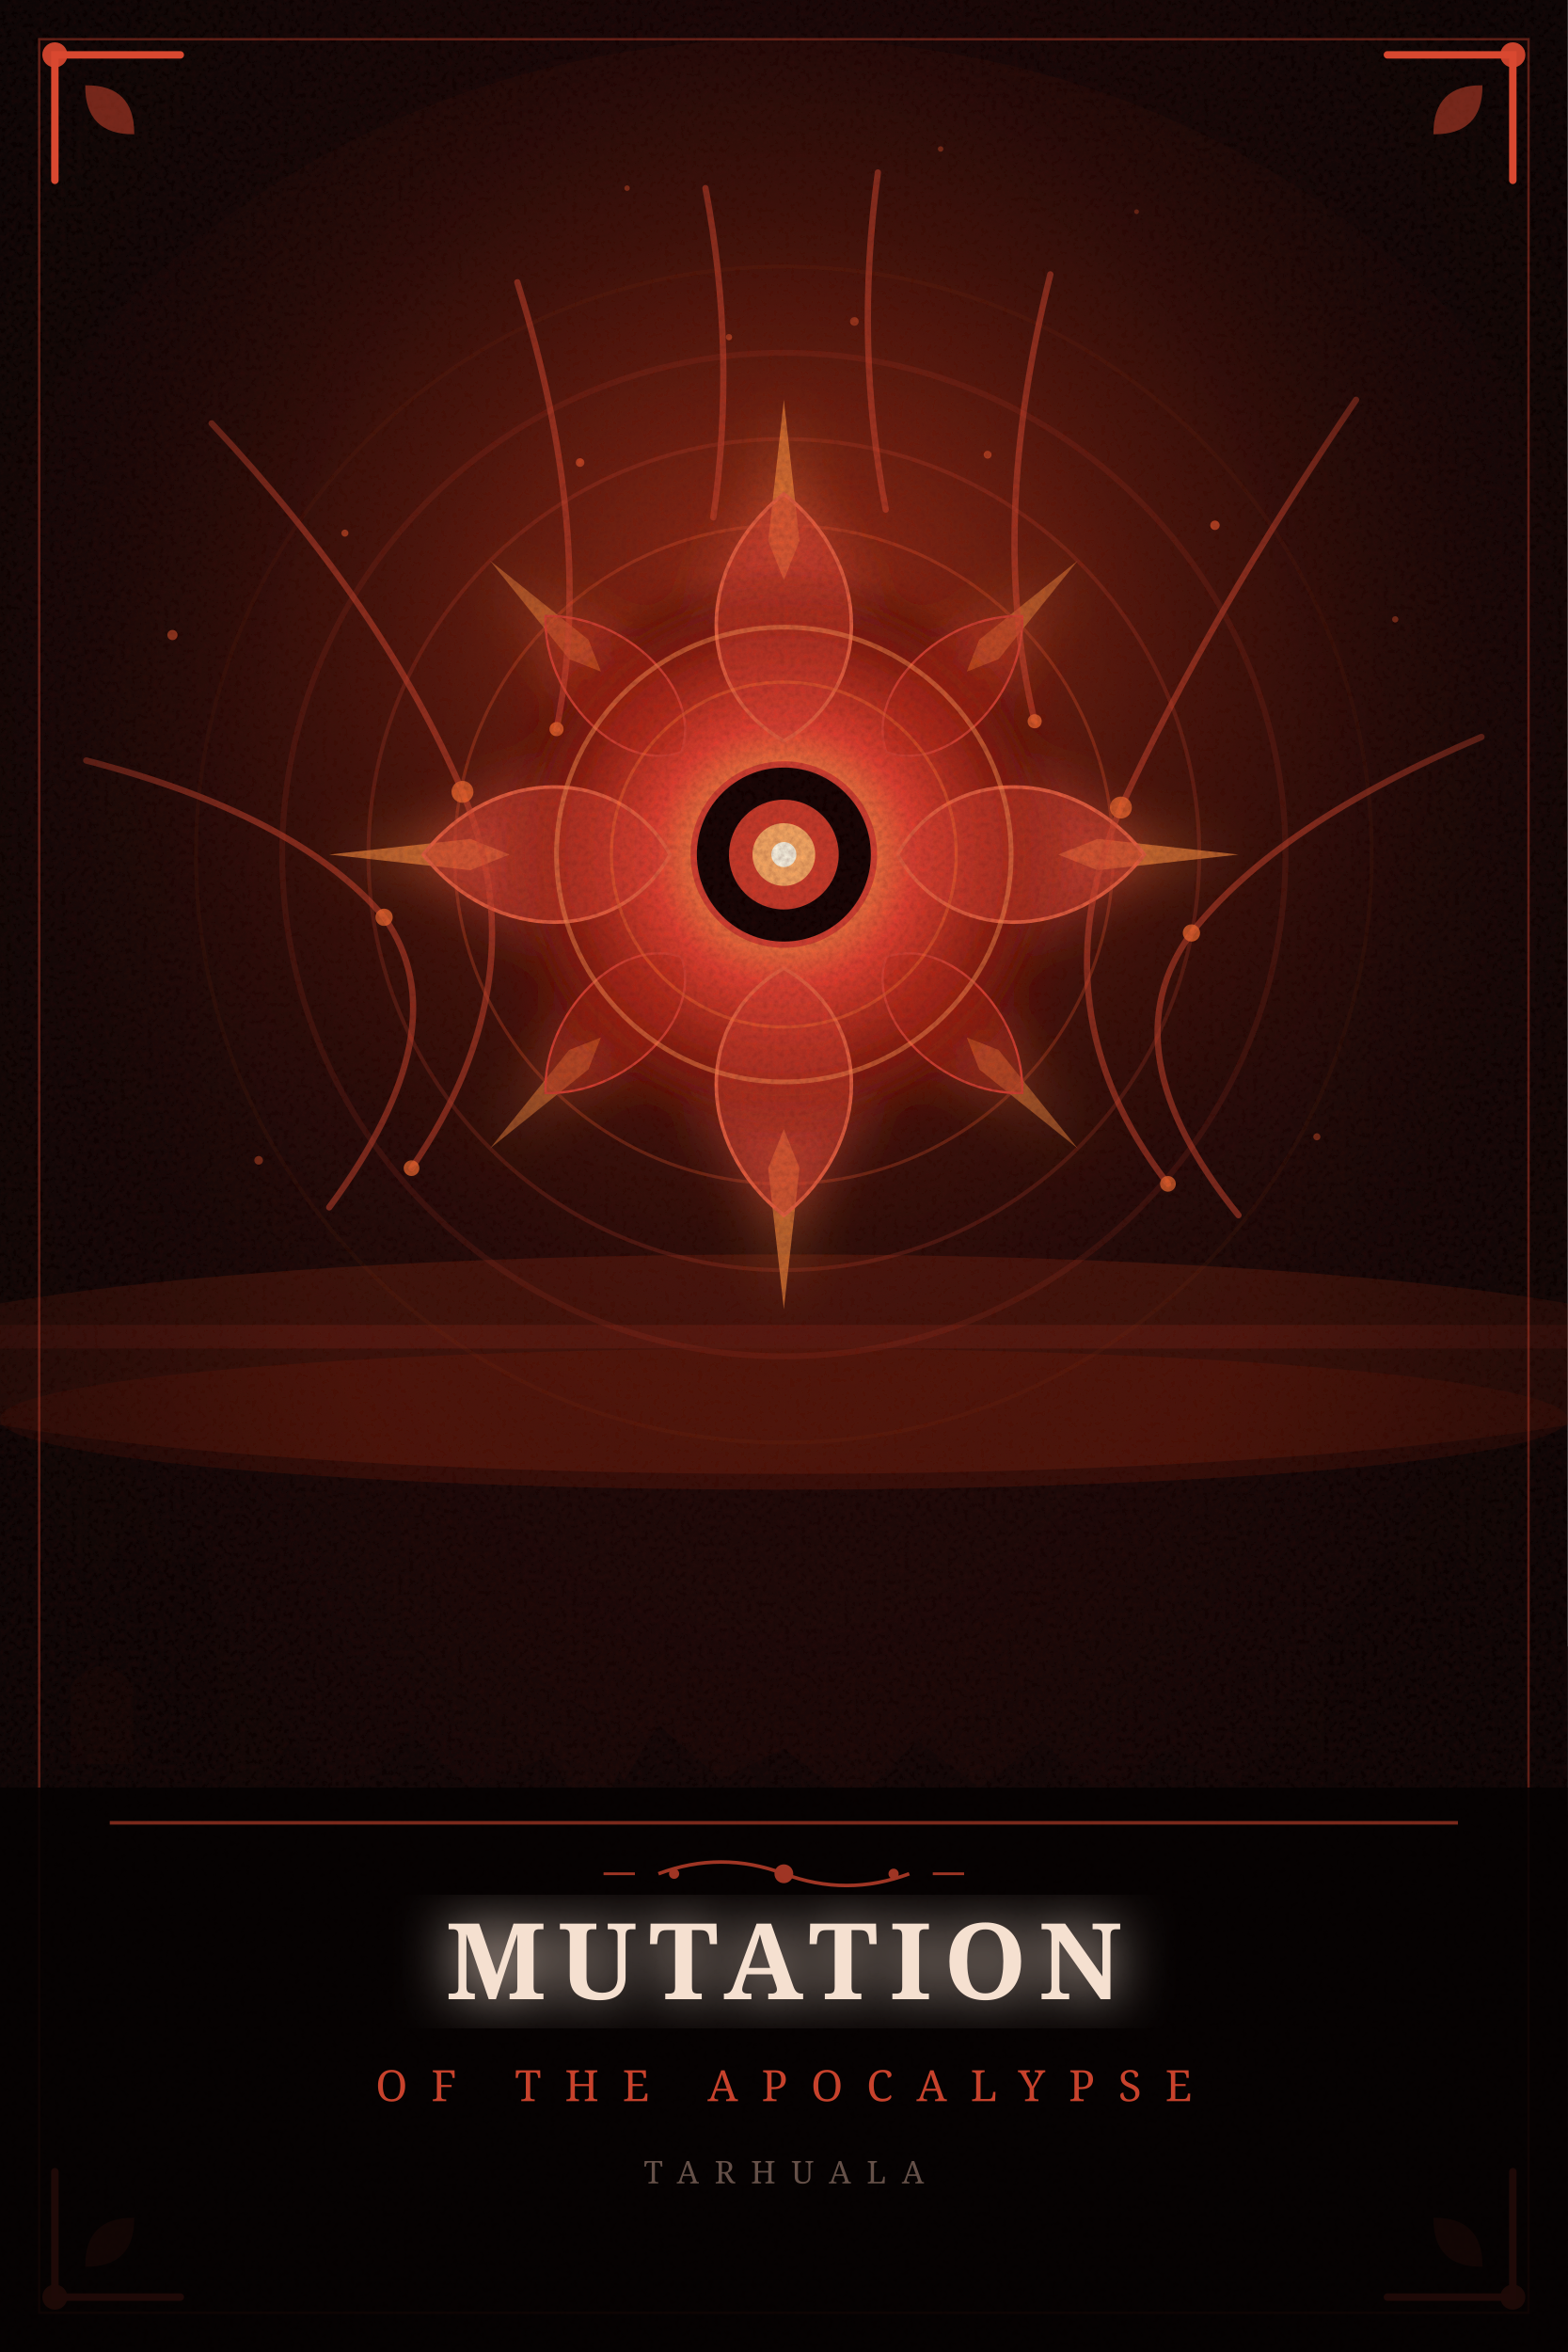
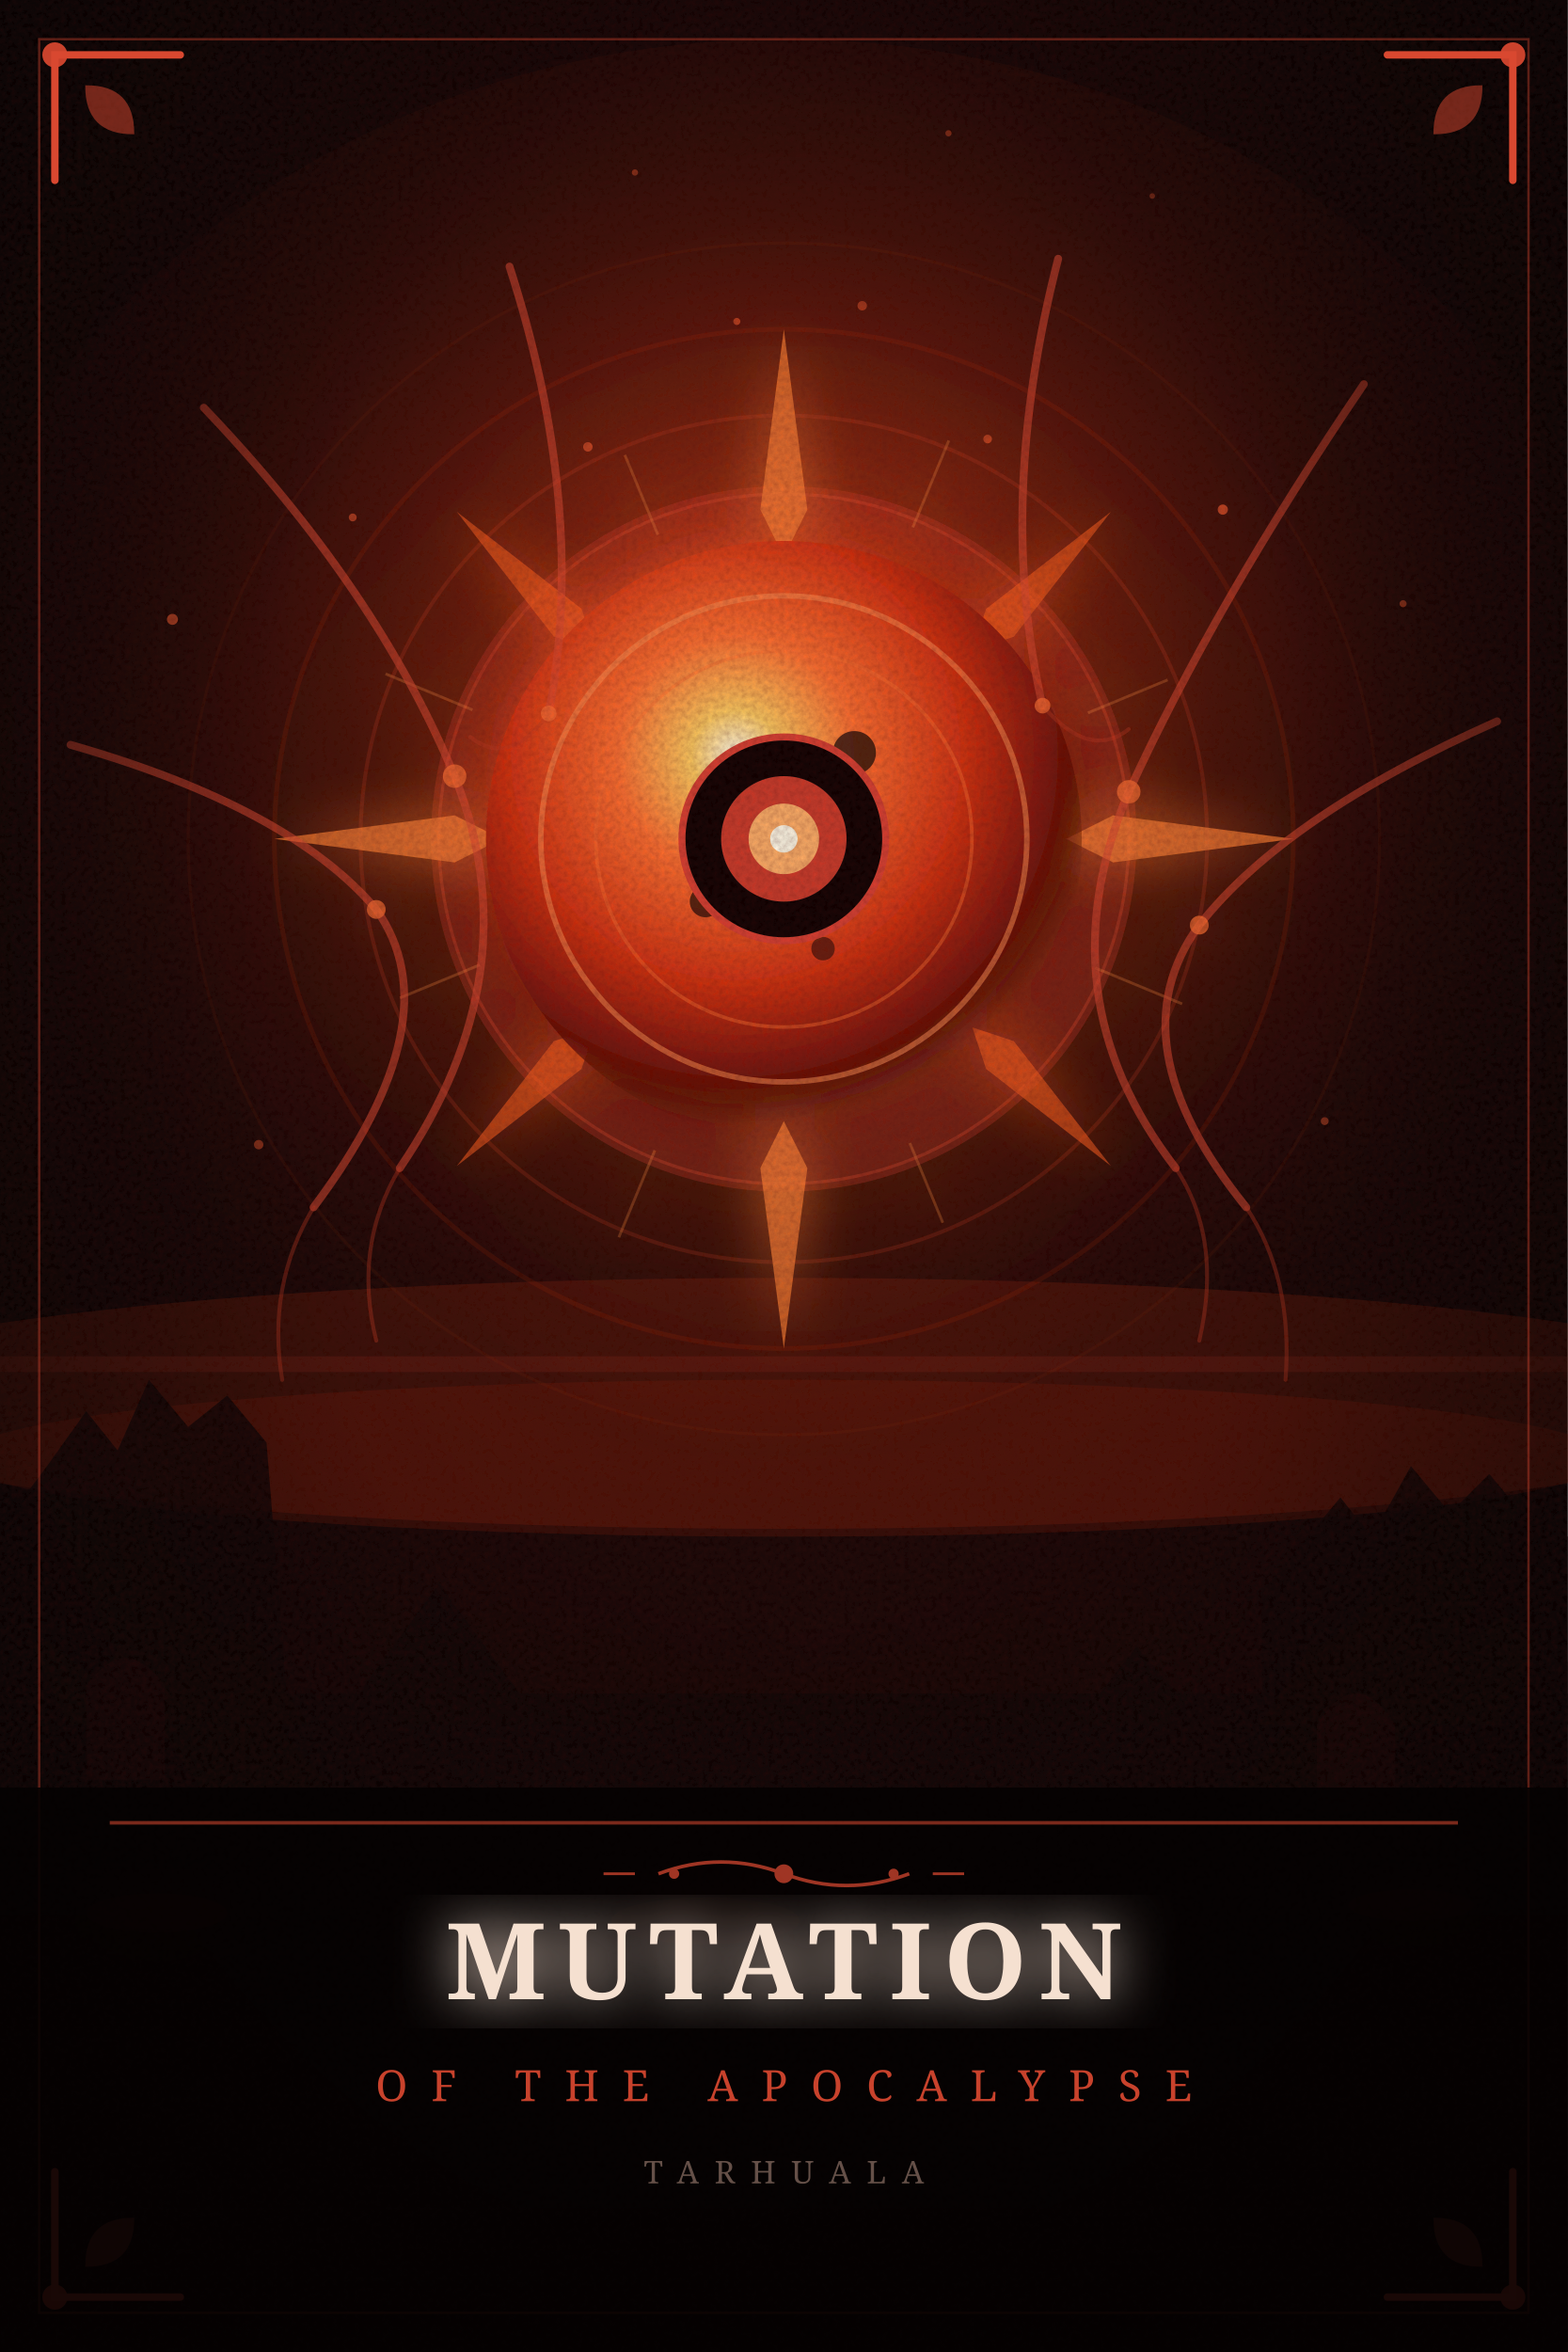
<svg xmlns="http://www.w3.org/2000/svg" viewBox="0 0 400 600" width="400" height="600">
  <defs>
    <filter id="grain">
      <feTurbulence type="fractalNoise" baseFrequency="0.72" numOctaves="4" seed="5" />
      <feColorMatrix values="0 0 0 0 0.07  0 0 0 0 0.01  0 0 0 0 0.01  0 0 0 0.55 0" />
      <feComposite in2="SourceGraphic" operator="in" />
    </filter>
    <filter id="glow" x="-35%" y="-35%" width="170%" height="170%">
      <feGaussianBlur stdDeviation="7" result="b" />
      <feMerge>
        <feMergeNode in="b" />
        <feMergeNode in="SourceGraphic" />
      </feMerge>
    </filter>
    <filter id="haloglow" x="-55%" y="-55%" width="210%" height="210%">
      <feGaussianBlur stdDeviation="22" result="b" />
      <feMerge>
        <feMergeNode in="b" />
        <feMergeNode in="SourceGraphic" />
      </feMerge>
    </filter>
+     <filter id="deephalo" x="-80%" y="-80%" width="260%" height="260%">
+       <feGaussianBlur stdDeviation="40" result="b" />
+       <feMerge>
+         <feMergeNode in="b" />
+         <feMergeNode in="SourceGraphic" />
+       </feMerge>
+     </filter>
    <radialGradient id="bg" cx="50%" cy="36%" r="70%">
      <stop offset="0%" stop-color="#2e0c06" />
      <stop offset="40%" stop-color="#160504" />
      <stop offset="100%" stop-color="#040101" />
    </radialGradient>
    <radialGradient id="corona" cx="50%" cy="36%" r="54%">
      <stop offset="0%" stop-color="#ff4820" stop-opacity="0.6" />
      <stop offset="45%" stop-color="#c03010" stop-opacity="0.22" />
      <stop offset="100%" stop-color="#000" stop-opacity="0" />
    </radialGradient>
-     <radialGradient id="suncore" cx="50%" cy="50%" r="50%">
+     <radialGradient id="suncore" cx="42%" cy="36%" r="62%">
      <stop offset="0%" stop-color="#fffbe8" />
-       <stop offset="15%" stop-color="#ffb050" />
-       <stop offset="45%" stop-color="#e84030" />
-       <stop offset="80%" stop-color="#801808" />
+       <stop offset="12%" stop-color="#ffcc60" />
+       <stop offset="32%" stop-color="#ff7030" />
+       <stop offset="62%" stop-color="#d03010" />
+       <stop offset="88%" stop-color="#6a1006" />
      <stop offset="100%" stop-color="#3a0a04" stop-opacity="0" />
    </radialGradient>
    <linearGradient id="groundFade" x1="0" y1="0" x2="0" y2="1">
      <stop offset="0%" stop-color="#000" stop-opacity="0" />
      <stop offset="100%" stop-color="#000" stop-opacity="1" />
    </linearGradient>
    <radialGradient id="vig" cx="50%" cy="40%" r="76%">
      <stop offset="44%" stop-color="#000" stop-opacity="0" />
      <stop offset="100%" stop-color="#000" stop-opacity="0.94" />
    </radialGradient>
  </defs>
  <rect width="400" height="600" fill="url(#bg)" />
  <ellipse cx="200" cy="218" rx="228" ry="208" fill="url(#corona)" />
-   <ellipse cx="200" cy="348" rx="240" ry="28" fill="#b03010" opacity="0.22" />
-   <ellipse cx="200" cy="362" rx="200" ry="18" fill="#7a1a08" opacity="0.28" />
-   <rect x="0" y="338" width="400" height="6" fill="#e84030" opacity="0.13" />
-   <g transform="translate(200 218)" filter="url(#haloglow)">
-     <circle r="150" fill="none" stroke="#d94030" stroke-width="1" opacity="0.07" />
-     <circle r="128" fill="none" stroke="#d94030" stroke-width="1.5" opacity="0.13" />
-     <circle r="106" fill="none" stroke="#e85030" stroke-width="1" opacity="0.19" />
-     <circle r="84" fill="none" stroke="#ff6030" stroke-width="0.8" opacity="0.28" />
-   </g>
-   <g transform="translate(200 218)" filter="url(#glow)">
-     <circle r="74" fill="url(#suncore)" />
-     <g fill="#ff9040" opacity="0.65">
-       <path d="M 0,-116 L 4,-80 L 0,-70 L -4,-80 Z" />
-       <path d="M 0,116 L 4,80 L 0,70 L -4,80 Z" />
-       <path d="M -116,0 L -80,4 L -70,0 L -80,-4 Z" />
-       <path d="M 116,0 L 80,4 L 70,0 L 80,-4 Z" />
-       <g transform="rotate(45)">
-         <path d="M 0,-106 L 3.5,-74 L 0,-66 L -3.5,-74 Z" opacity="0.75" />
-         <path d="M 0,106 L 3.5,74 L 0,66 L -3.5,74 Z" opacity="0.75" />
-         <path d="M -106,0 L -74,3.5 L -66,0 L -74,-3.5 Z" opacity="0.75" />
-         <path d="M 106,0 L 74,3.5 L 66,0 L 74,-3.5 Z" opacity="0.75" />
+   <ellipse cx="200" cy="358" rx="260" ry="32" fill="#c03010" opacity="0.20" />
+   <ellipse cx="200" cy="372" rx="210" ry="20" fill="#7a1a08" opacity="0.28" />
+   <rect x="0" y="346" width="400" height="4" fill="#e84030" opacity="0.12" />
+   <g transform="translate(200 214)" filter="url(#deephalo)">
+     <circle r="90" fill="#e04020" opacity="0.28" />
+   </g>
+   <g transform="translate(200 214)" filter="url(#haloglow)">
+     <circle r="152" fill="none" stroke="#c03010" stroke-width="0.8" opacity="0.08" />
+     <circle r="130" fill="none" stroke="#d03010" stroke-width="1.2" opacity="0.14" />
+     <circle r="108" fill="none" stroke="#e04020" stroke-width="1.0" opacity="0.20" />
+     <circle r="88" fill="none" stroke="#f05030" stroke-width="0.8" opacity="0.30" />
+   </g>
+   <g transform="translate(200 214)" filter="url(#glow)">
+     <g fill="#ff8030" opacity="0.70">
+       <path d="M 0,-130 L 6,-84 L 0,-72 L -6,-84 Z" />
+       <path d="M 0, 130 L 6, 84 L 0, 72 L -6, 84 Z" />
+       <path d="M -130,0 L -84, 6 L -72,0 L -84,-6 Z" />
+       <path d="M  130,0 L  84, 6 L  72,0 L  84,-6 Z" />
+     </g>
+     <g fill="#ff6020" opacity="0.58" transform="rotate(45)">
+       <path d="M 0,-118 L 5,-78 L 0,-68 L -5,-78 Z" />
+       <path d="M 0, 118 L 5, 78 L 0, 68 L -5, 78 Z" />
+       <path d="M -118,0 L -78, 5 L -68,0 L -78,-5 Z" />
+       <path d="M  118,0 L  78, 5 L  68,0 L  78,-5 Z" />
+     </g>
+     <g stroke="#ff9040" stroke-width="0.7" fill="none" opacity="0.30">
+       <g transform="rotate(22.5)">
+         <line x1="0" y1="-110" x2="0" y2="-86" />
+         <line x1="0" y1=" 110" x2="0" y2=" 86" />
+         <line x1="-110" y1="0" x2="-86" y2="0" />
+         <line x1=" 110" y1="0" x2=" 86" y2="0" />
+       </g>
+       <g transform="rotate(67.5)">
+         <line x1="0" y1="-106" x2="0" y2="-84" />
+         <line x1="0" y1=" 106" x2="0" y2=" 84" />
+         <line x1="-106" y1="0" x2="-84" y2="0" />
+         <line x1=" 106" y1="0" x2=" 84" y2="0" />
      </g>
    </g>
-     <g fill="#d94030" fill-opacity="0.52" stroke="#eb6040" stroke-width="0.9">
-       <path d="M 0,-92 C -23,-74 -23,-42 0,-29 C 23,-42 23,-74 0,-92 Z" />
-       <path d="M 0,92  C -23,74  -23,42  0,29  C 23,42  23,74  0,92  Z" />
-       <path d="M -92,0 C -74,-23 -42,-23 -29,0 C -42,23 -74,23 -92,0 Z" />
-       <path d="M 92,0  C 74,-23  42,-23  29,0  C 42,23  74,23  92,0  Z" />
-     </g>
-     <g fill="#c02818" fill-opacity="0.36" stroke="#d94030" stroke-width="0.6" transform="rotate(45)">
-       <path d="M 0,-86 C -15,-72 -15,-44 0,-37 C 15,-44 15,-72 0,-86 Z" />
-       <path d="M 0,86  C -15,72  -15,44  0,37  C 15,44  15,72  0,86  Z" />
-       <path d="M -86,0 C -72,-15 -44,-15 -37,0 C -44,15 -72,15 -86,0 Z" />
-       <path d="M 86,0  C 72,-15  44,-15  37,0  C 44,15  72,15  86,0  Z" />
-     </g>
-     <circle r="58" fill="none" stroke="#ff9050" stroke-width="1.2" opacity="0.52" />
-     <circle r="44" fill="none" stroke="#ff7030" stroke-width="0.8" opacity="0.42" />
-     <circle r="23" fill="#0e0505" stroke="#d94030" stroke-width="1.6" />
-     <circle r="14" fill="#e04030" opacity="0.92" />
-     <circle r="8" fill="#ffb068" />
-     <circle r="3.2" fill="#fffbe8" />
-   </g>
-   <g stroke="#d94830" stroke-width="1.6" fill="none" opacity="0.52" stroke-linecap="round">
-     <path d="M 54 108 Q 98 155 118 202 Q 138 250 105 298" />
-     <path d="M 346 102 Q 308 158 286 206 Q 264 258 298 302" />
-     <path d="M 22 194 Q 76 208 98 234 Q 118 262 84 308" />
-     <path d="M 378 188 Q 326 210 304 238 Q 282 268 316 310" />
-     <path d="M 132 72 Q 152 136 142 186" />
-     <path d="M 268 70 Q 252 134 264 184" />
-     <path d="M 180 48 Q 188 90 182 132" />
-     <path d="M 224 44 Q 218 88 226 130" />
-   </g>
-   <g fill="#ff7030" opacity="0.72">
-     <circle cx="118" cy="202" r="2.8" />
-     <circle cx="105" cy="298" r="2" />
-     <circle cx="286" cy="206" r="2.8" />
-     <circle cx="298" cy="302" r="2" />
-     <circle cx="98" cy="234" r="2.2" />
-     <circle cx="304" cy="238" r="2.2" />
-     <circle cx="142" cy="186" r="1.8" />
-     <circle cx="264" cy="184" r="1.8" />
+     <circle r="76" fill="url(#suncore)" />
+     <circle r="62" fill="none" stroke="#ff9050" stroke-width="1.4" opacity="0.55" />
+     <circle r="48" fill="none" stroke="#ff7030" stroke-width="0.9" opacity="0.44" />
+     <circle cx="18" cy="-22" r="5.5" fill="#0e0505" opacity="0.72" />
+     <circle cx="-20" cy="16" r="4" fill="#0e0505" opacity="0.68" />
+     <circle cx="10" cy="28" r="3" fill="#0e0505" opacity="0.55" />
+     <circle r="26" fill="#0e0505" stroke="#d94030" stroke-width="1.8" />
+     <circle r="16" fill="#e04030" opacity="0.90" />
+     <circle r="9" fill="#ffb068" />
+     <circle r="3.5" fill="#fffbe8" />
+   </g>
+   <g stroke="#d94830" stroke-width="2.0" fill="none" stroke-linecap="round" opacity="0.58">
+     <path d="M 52 104 Q 96 150 116 198 Q 136 248 102 298" />
+     <path d="M 348 98 Q 310 154 288 202 Q 266 254 300 298" />
+     <path d="M 18 190 Q 74 206 96 232 Q 116 260 80 308" />
+     <path d="M 382 184 Q 328 208 306 236 Q 284 266 318 308" />
+     <path d="M 130 68 Q 150 130 140 182" />
+     <path d="M 270 66 Q 254 128 266 180" />
+   </g>
+   <g stroke="#c03820" stroke-width="1.0" fill="none" stroke-linecap="round" opacity="0.38">
+     <path d="M 102 298 Q 90 318 96 342" />
+     <path d="M 300 298 Q 312 316 306 342" />
+     <path d="M 80  308 Q 68  328 72 352" />
+     <path d="M 318 308 Q 330 326 328 352" />
+     <path d="M 140 182 Q 130 196 120 188" />
+     <path d="M 266 180 Q 278 194 288 186" />
+   </g>
+   <g fill="#ff7030" filter="url(#glow)" opacity="0.72">
+     <circle cx="116" cy="198" r="3.0" />
+     <circle cx="288" cy="202" r="3.0" />
+     <circle cx="96" cy="232" r="2.4" />
+     <circle cx="306" cy="236" r="2.4" />
+     <circle cx="140" cy="182" r="2.0" />
+     <circle cx="266" cy="180" r="2.0" />
  </g>
  <g fill="#ff6030">
-     <circle cx="44" cy="162" r="1.3" opacity="0.62" />
-     <circle cx="88" cy="136" r="0.9" opacity="0.52" />
-     <circle cx="148" cy="118" r="1.1" opacity="0.58" />
-     <circle cx="252" cy="116" r="1.0" opacity="0.52" />
-     <circle cx="310" cy="134" r="1.2" opacity="0.62" />
-     <circle cx="356" cy="158" r="0.8" opacity="0.48" />
-     <circle cx="66" cy="296" r="1.1" opacity="0.42" />
-     <circle cx="336" cy="290" r="0.9" opacity="0.42" />
-     <circle cx="186" cy="86" r="0.8" opacity="0.52" />
-     <circle cx="218" cy="82" r="1.1" opacity="0.44" />
-     <circle cx="160" cy="48" r="0.7" opacity="0.4" />
-     <circle cx="240" cy="38" r="0.7" opacity="0.38" />
-     <circle cx="290" cy="54" r="0.6" opacity="0.36" />
-   </g>
-   <g fill="#0a0202">
-     <rect x="0" y="490" width="400" height="110" />
-     <polygon points="0,490 0,465 10,474 20,456 32,470 46,452 60,466 74,444 88,460 104,442 120,456 140,448 152,466 168,440 184,454 200,446 218,460 234,444 250,456 266,444 282,460 298,446 314,456 330,442 348,455 364,446 378,460 392,450 400,462 400,490" />
-     <polygon points="0,490 0,414 10,404 18,394 26,402 34,388 42,400 52,392 62,490" />
-     <polygon points="338,490 338,418 346,408 354,396 362,408 370,392 380,406 390,416 400,420 400,490" />
-     <polygon points="138,490 138,466 144,458 150,468 158,452 166,466 174,490" />
-     <polygon points="240,490 240,470 248,460 256,472 264,456 272,470 280,490" />
-     <path d="M 18 430 Q 26 420 34 430 L 34 450 L 18 450 Z" fill="#140302" />
-   </g>
-   <rect x="0" y="456" width="400" height="144" fill="url(#groundFade)" />
+     <circle cx="44" cy="158" r="1.4" opacity="0.65" />
+     <circle cx="90" cy="132" r="1.0" opacity="0.54" />
+     <circle cx="150" cy="114" r="1.2" opacity="0.60" />
+     <circle cx="252" cy="112" r="1.1" opacity="0.54" />
+     <circle cx="312" cy="130" r="1.3" opacity="0.65" />
+     <circle cx="358" cy="154" r="0.9" opacity="0.50" />
+     <circle cx="66" cy="292" r="1.2" opacity="0.44" />
+     <circle cx="338" cy="286" r="1.0" opacity="0.44" />
+     <circle cx="188" cy="82" r="0.9" opacity="0.55" />
+     <circle cx="220" cy="78" r="1.2" opacity="0.46" />
+     <circle cx="162" cy="44" r="0.8" opacity="0.42" />
+     <circle cx="242" cy="34" r="0.8" opacity="0.40" />
+     <circle cx="294" cy="50" r="0.7" opacity="0.38" />
+   </g>
+   <g fill="#100302" opacity="0.60">
+     <polygon points="0,440 0,426 12,418 24,428 36,414 50,424 66,410 80,420 96,406 112,416 128,408 144,420 160,410 176,422 192,412 208,424 224,412 240,422 256,408 272,418 288,406 304,416 320,408 336,420 352,410 368,422 384,412 400,424 400,440" />
+   </g>
+   <g fill="#0a0202" opacity="0.82">
+     <rect x="0" y="432" width="400" height="168" />
+     <polygon points="0,492 0,390 12,374 22,360 30,370 38,352 48,364 58,356 68,368 78,492" />
+     <path d="M 22 430 Q 32 416 42 430 L 42 454 L 22 454 Z" fill="#160404" />
+     <rect x="90" y="434" width="44" height="58" />
+     <polygon points="90,434 112,404 134,434" />
+     <path d="M 138 478 Q 170 448 202 478" fill="none" stroke="#0a0202" stroke-width="14" />
+     <path d="M 138 478 Q 170 448 202 478 L 202 492 L 138 492 Z" fill="#0a0202" />
+     <polygon points="158,492 166,468 172,476 180,456 188,472 196,460 204,474 212,462 218,474 226,458 234,472 242,480 250,492" />
+     <polygon points="322,492 322,406 332,394 342,382 350,392 360,374 370,386 380,376 390,388 400,392 400,492" />
+     <path d="M 336 440 Q 346 424 356 440 L 356 462 L 336 462 Z" fill="#160404" />
+     <rect x="268" y="448" width="48" height="44" />
+     <polygon points="268,448 290,420 314,448" />
+     <polygon points="0,492 16,484 28,492" />
+     <polygon points="48,492 60,482 76,492" />
+     <polygon points="240,492 258,480 274,492" />
+     <polygon points="296,492 312,484 326,492" />
+   </g>
+   <g filter="url(#glow)">
+     <ellipse cx="40" cy="488" rx="18" ry="5" fill="#e04020" opacity="0.28" />
+     <ellipse cx="180" cy="490" rx="24" ry="6" fill="#ff6020" opacity="0.22" />
+     <ellipse cx="360" cy="486" rx="16" ry="4" fill="#e04020" opacity="0.26" />
+   </g>
+   <rect x="0" y="452" width="400" height="148" fill="url(#groundFade)" />
  <rect width="400" height="600" fill="url(#vig)" />
  <rect width="400" height="600" filter="url(#grain)" opacity="0.58" />
  <g stroke="#d94830" stroke-width="1.9" fill="none" stroke-linecap="round">
    <path d="M 14 46 L 14 14 L 46 14" />
    <path d="M 354 14 L 386 14 L 386 46" />
    <path d="M 14 554 L 14 586 L 46 586" />
    <path d="M 386 554 L 386 586 L 354 586" />
  </g>
  <g fill="#d94830" opacity="0.92">
    <circle cx="14" cy="14" r="3.2" />
    <circle cx="386" cy="14" r="3.2" />
    <circle cx="14" cy="586" r="3.2" />
    <circle cx="386" cy="586" r="3.2" />
  </g>
-   <g fill="#d94830" opacity="0.5" stroke="#d94830" stroke-width="0.5">
+   <g fill="#d94830" opacity="0.50" stroke="#d94830" stroke-width="0.5">
    <path d="M 22 22 Q 34 22 34 34 Q 22 34 22 22 Z" />
    <path d="M 378 22 Q 366 22 366 34 Q 378 34 378 22 Z" />
    <path d="M 22 578 Q 34 578 34 566 Q 22 566 22 578 Z" />
    <path d="M 378 578 Q 366 578 366 566 Q 378 566 378 578 Z" />
  </g>
  <rect x="10" y="10" width="380" height="580" fill="none" stroke="#d94830" stroke-width="0.6" opacity="0.38" />
-   <rect x="0" y="456" width="400" height="144" fill="#040101" opacity="0.88" />
+   <rect x="0" y="456" width="400" height="144" fill="#040101" opacity="0.90" />
  <line x1="28" y1="465" x2="372" y2="465" stroke="#d94830" stroke-width="0.9" opacity="0.55" />
  <g transform="translate(200 478)" fill="#d94830" opacity="0.72">
    <path d="M -32,0 Q -16,-6 0,0 Q 16,6 32,0" fill="none" stroke="#d94830" stroke-width="0.9" />
    <circle cx="0" cy="0" r="2.4" />
    <circle cx="-28" cy="0" r="1.3" />
    <circle cx="28" cy="0" r="1.3" />
    <path d="M -46,0 L -38,0" stroke="#d94830" stroke-width="0.7" />
    <path d="M 38,0 L 46,0" stroke="#d94830" stroke-width="0.7" />
  </g>
  <text x="200" y="510" text-anchor="middle" font-family="Georgia,serif" font-size="27" font-weight="700" letter-spacing="3" fill="#f5e0d0" filter="url(#glow)">MUTATION</text>
  <text x="200" y="536" text-anchor="middle" font-family="Georgia,serif" font-size="11" font-weight="400" letter-spacing="6" fill="#d94830" opacity="0.92">OF THE APOCALYPSE</text>
  <text x="200" y="557" text-anchor="middle" font-family="Georgia,serif" font-size="8" font-weight="400" letter-spacing="4" fill="#7a6258" opacity="0.82">TARHUALA</text>
</svg>
